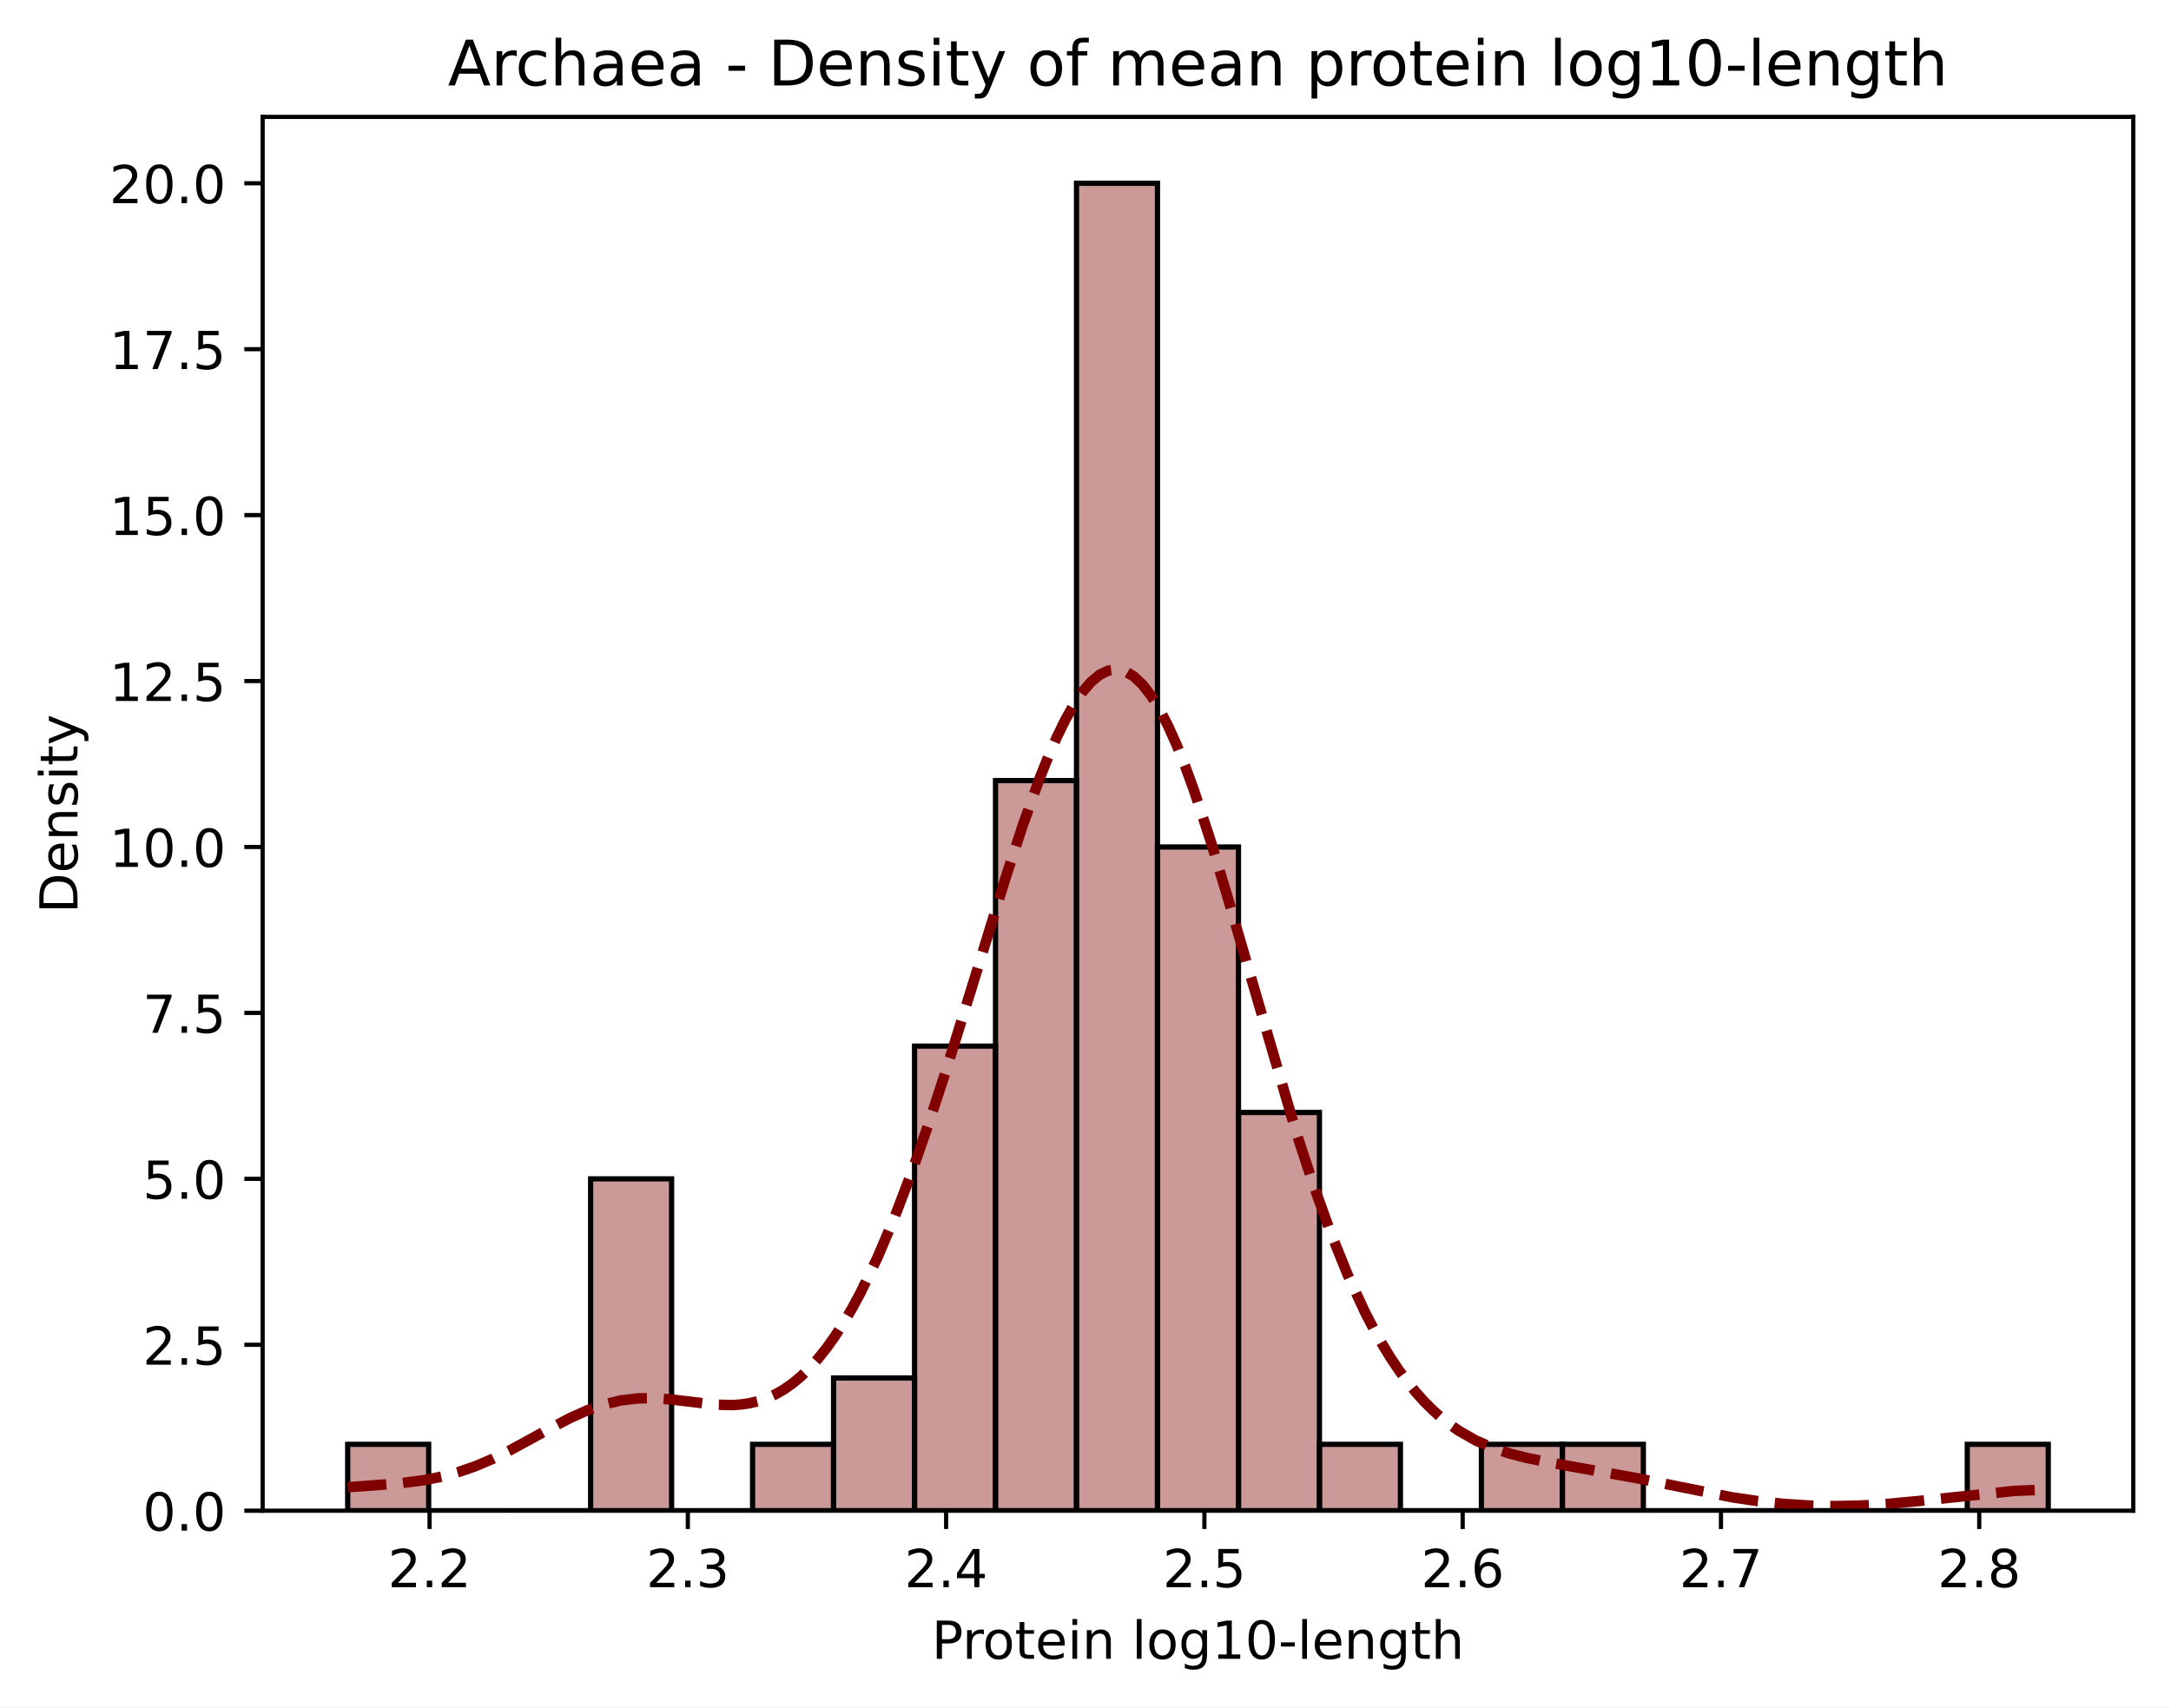
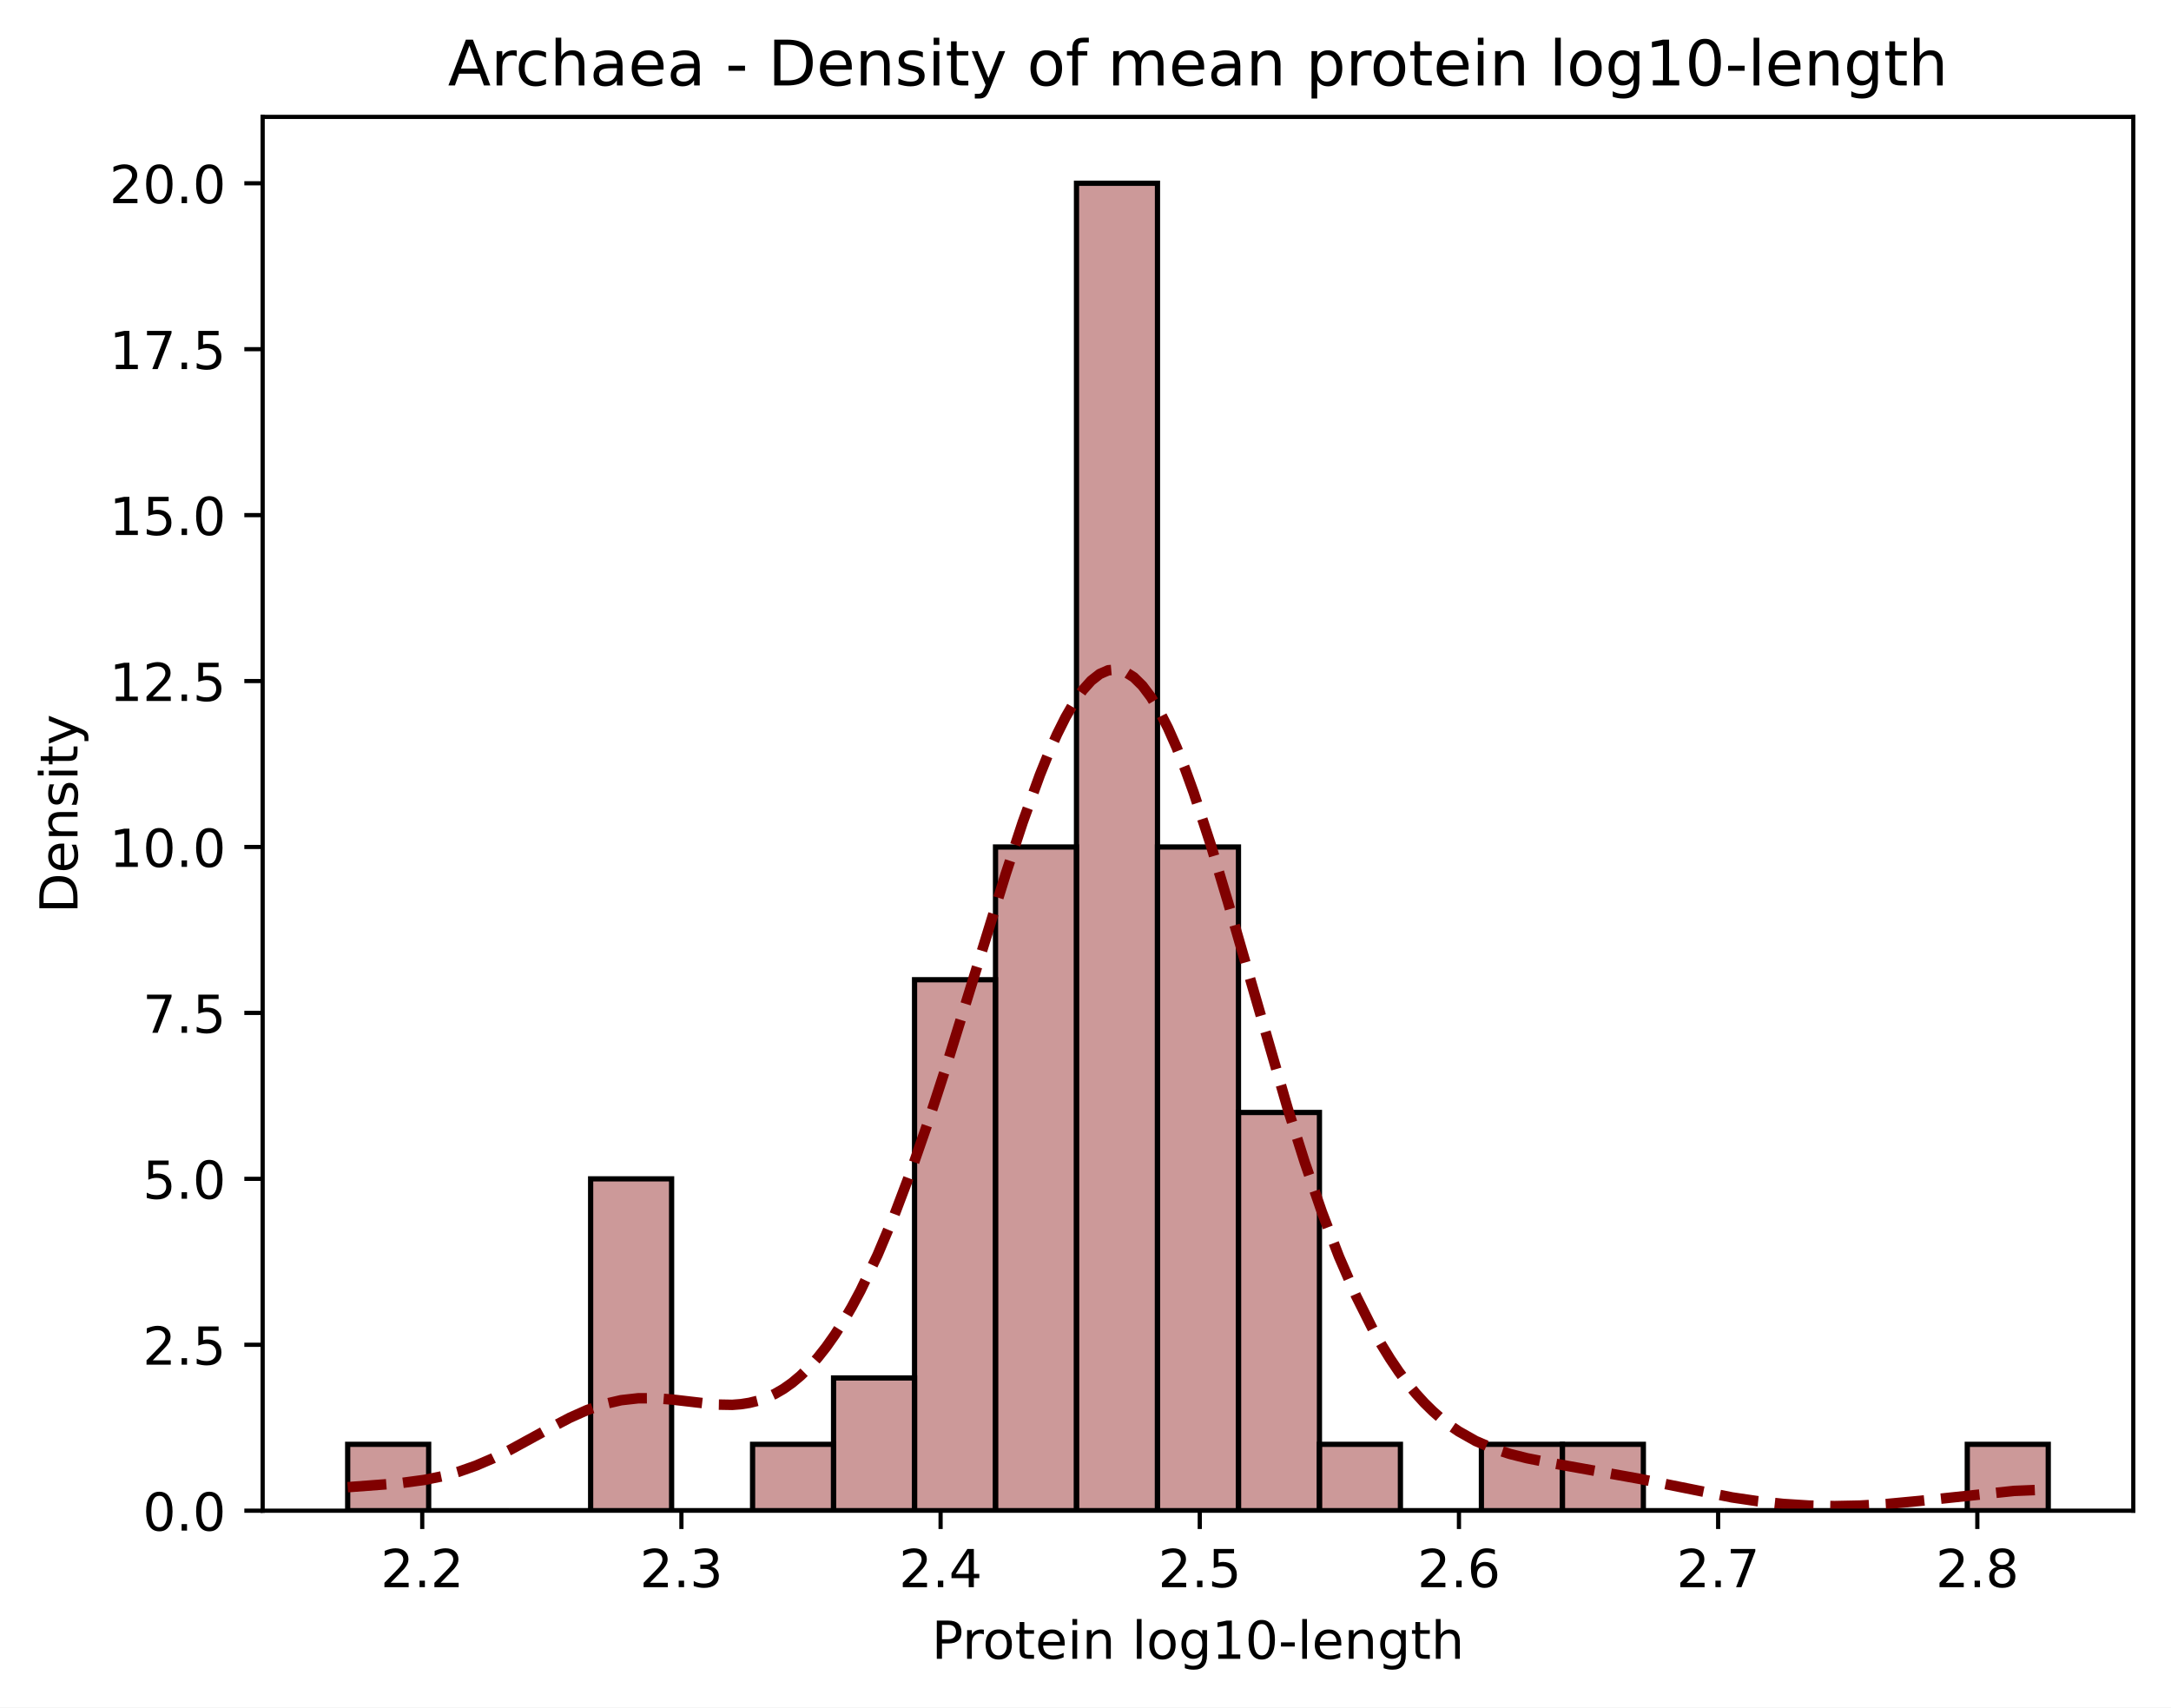
<svg xmlns="http://www.w3.org/2000/svg" xmlns:xlink="http://www.w3.org/1999/xlink" width="414.464pt" height="325.986pt" viewBox="0 0 414.464 325.986" version="1.1">
  <defs>
    <style type="text/css">*{stroke-linejoin: round; stroke-linecap: butt}</style>
  </defs>
  <g id="figure_1">
    <g id="patch_1">
      <path d="M 0 325.986  L 414.464 325.986  L 414.464 0  L 0 0  z " style="fill: #ffffff" />
    </g>
    <g id="axes_1">
      <g id="patch_2">
        <path d="M 50.144 288.43  L 407.264 288.43  L 407.264 22.318  L 50.144 22.318  z " style="fill: #ffffff" />
      </g>
      <g id="patch_3">
-         <path d="M 66.376 288.43  L 81.836 288.43  L 81.836 275.758  L 66.376 275.758  z " clip-path="url(#paad8af7f80)" style="fill: #800000; fill-opacity: 0.4; stroke: #000000; stroke-linejoin: miter" />
+         <path d="M 66.376 288.43  L 81.836 288.43  L 81.836 275.758  L 66.376 275.758  z " clip-path="url(#p922caae552)" style="fill: #800000; fill-opacity: 0.4; stroke: #000000; stroke-linejoin: miter" />
      </g>
      <g id="patch_4">
-         <path d="M 81.836 288.43  L 97.296 288.43  L 97.296 288.43  L 81.836 288.43  z " clip-path="url(#paad8af7f80)" style="fill: #800000; fill-opacity: 0.4; stroke: #000000; stroke-linejoin: miter" />
+         <path d="M 81.836 288.43  L 97.296 288.43  L 97.296 288.43  L 81.836 288.43  z " clip-path="url(#p922caae552)" style="fill: #800000; fill-opacity: 0.4; stroke: #000000; stroke-linejoin: miter" />
      </g>
      <g id="patch_5">
-         <path d="M 97.296 288.43  L 112.756 288.43  L 112.756 288.43  L 97.296 288.43  z " clip-path="url(#paad8af7f80)" style="fill: #800000; fill-opacity: 0.4; stroke: #000000; stroke-linejoin: miter" />
+         <path d="M 97.296 288.43  L 112.756 288.43  L 112.756 288.43  L 97.296 288.43  z " clip-path="url(#p922caae552)" style="fill: #800000; fill-opacity: 0.4; stroke: #000000; stroke-linejoin: miter" />
      </g>
      <g id="patch_6">
-         <path d="M 112.756 288.43  L 128.215 288.43  L 128.215 225.07  L 112.756 225.07  z " clip-path="url(#paad8af7f80)" style="fill: #800000; fill-opacity: 0.4; stroke: #000000; stroke-linejoin: miter" />
+         <path d="M 112.756 288.43  L 128.215 288.43  L 128.215 225.07  L 112.756 225.07  z " clip-path="url(#p922caae552)" style="fill: #800000; fill-opacity: 0.4; stroke: #000000; stroke-linejoin: miter" />
      </g>
      <g id="patch_7">
-         <path d="M 128.215 288.43  L 143.675 288.43  L 143.675 288.43  L 128.215 288.43  z " clip-path="url(#paad8af7f80)" style="fill: #800000; fill-opacity: 0.4; stroke: #000000; stroke-linejoin: miter" />
+         <path d="M 128.215 288.43  L 143.675 288.43  L 143.675 288.43  L 128.215 288.43  z " clip-path="url(#p922caae552)" style="fill: #800000; fill-opacity: 0.4; stroke: #000000; stroke-linejoin: miter" />
      </g>
      <g id="patch_8">
-         <path d="M 143.675 288.43  L 159.135 288.43  L 159.135 275.758  L 143.675 275.758  z " clip-path="url(#paad8af7f80)" style="fill: #800000; fill-opacity: 0.4; stroke: #000000; stroke-linejoin: miter" />
+         <path d="M 143.675 288.43  L 159.135 288.43  L 159.135 275.758  L 143.675 275.758  z " clip-path="url(#p922caae552)" style="fill: #800000; fill-opacity: 0.4; stroke: #000000; stroke-linejoin: miter" />
      </g>
      <g id="patch_9">
-         <path d="M 159.135 288.43  L 174.595 288.43  L 174.595 263.086  L 159.135 263.086  z " clip-path="url(#paad8af7f80)" style="fill: #800000; fill-opacity: 0.4; stroke: #000000; stroke-linejoin: miter" />
+         <path d="M 159.135 288.43  L 174.595 288.43  L 174.595 263.086  L 159.135 263.086  z " clip-path="url(#p922caae552)" style="fill: #800000; fill-opacity: 0.4; stroke: #000000; stroke-linejoin: miter" />
      </g>
      <g id="patch_10">
-         <path d="M 174.595 288.43  L 190.054 288.43  L 190.054 199.726  L 174.595 199.726  z " clip-path="url(#paad8af7f80)" style="fill: #800000; fill-opacity: 0.4; stroke: #000000; stroke-linejoin: miter" />
+         <path d="M 174.595 288.43  L 190.054 288.43  L 190.054 187.054  L 174.595 187.054  z " clip-path="url(#p922caae552)" style="fill: #800000; fill-opacity: 0.4; stroke: #000000; stroke-linejoin: miter" />
      </g>
      <g id="patch_11">
-         <path d="M 190.054 288.43  L 205.514 288.43  L 205.514 149.038  L 190.054 149.038  z " clip-path="url(#paad8af7f80)" style="fill: #800000; fill-opacity: 0.4; stroke: #000000; stroke-linejoin: miter" />
+         <path d="M 190.054 288.43  L 205.514 288.43  L 205.514 161.71  L 190.054 161.71  z " clip-path="url(#p922caae552)" style="fill: #800000; fill-opacity: 0.4; stroke: #000000; stroke-linejoin: miter" />
      </g>
      <g id="patch_12">
-         <path d="M 205.514 288.43  L 220.974 288.43  L 220.974 34.99  L 205.514 34.99  z " clip-path="url(#paad8af7f80)" style="fill: #800000; fill-opacity: 0.4; stroke: #000000; stroke-linejoin: miter" />
+         <path d="M 205.514 288.43  L 220.974 288.43  L 220.974 34.99  L 205.514 34.99  z " clip-path="url(#p922caae552)" style="fill: #800000; fill-opacity: 0.4; stroke: #000000; stroke-linejoin: miter" />
      </g>
      <g id="patch_13">
-         <path d="M 220.974 288.43  L 236.434 288.43  L 236.434 161.71  L 220.974 161.71  z " clip-path="url(#paad8af7f80)" style="fill: #800000; fill-opacity: 0.4; stroke: #000000; stroke-linejoin: miter" />
+         <path d="M 220.974 288.43  L 236.434 288.43  L 236.434 161.71  L 220.974 161.71  z " clip-path="url(#p922caae552)" style="fill: #800000; fill-opacity: 0.4; stroke: #000000; stroke-linejoin: miter" />
      </g>
      <g id="patch_14">
-         <path d="M 236.434 288.43  L 251.893 288.43  L 251.893 212.398  L 236.434 212.398  z " clip-path="url(#paad8af7f80)" style="fill: #800000; fill-opacity: 0.4; stroke: #000000; stroke-linejoin: miter" />
+         <path d="M 236.434 288.43  L 251.893 288.43  L 251.893 212.398  L 236.434 212.398  z " clip-path="url(#p922caae552)" style="fill: #800000; fill-opacity: 0.4; stroke: #000000; stroke-linejoin: miter" />
      </g>
      <g id="patch_15">
-         <path d="M 251.893 288.43  L 267.353 288.43  L 267.353 275.758  L 251.893 275.758  z " clip-path="url(#paad8af7f80)" style="fill: #800000; fill-opacity: 0.4; stroke: #000000; stroke-linejoin: miter" />
+         <path d="M 251.893 288.43  L 267.353 288.43  L 267.353 275.758  L 251.893 275.758  z " clip-path="url(#p922caae552)" style="fill: #800000; fill-opacity: 0.4; stroke: #000000; stroke-linejoin: miter" />
      </g>
      <g id="patch_16">
-         <path d="M 267.353 288.43  L 282.813 288.43  L 282.813 288.43  L 267.353 288.43  z " clip-path="url(#paad8af7f80)" style="fill: #800000; fill-opacity: 0.4; stroke: #000000; stroke-linejoin: miter" />
+         <path d="M 267.353 288.43  L 282.813 288.43  L 282.813 288.43  L 267.353 288.43  z " clip-path="url(#p922caae552)" style="fill: #800000; fill-opacity: 0.4; stroke: #000000; stroke-linejoin: miter" />
      </g>
      <g id="patch_17">
-         <path d="M 282.813 288.43  L 298.273 288.43  L 298.273 275.758  L 282.813 275.758  z " clip-path="url(#paad8af7f80)" style="fill: #800000; fill-opacity: 0.4; stroke: #000000; stroke-linejoin: miter" />
+         <path d="M 282.813 288.43  L 298.273 288.43  L 298.273 275.758  L 282.813 275.758  z " clip-path="url(#p922caae552)" style="fill: #800000; fill-opacity: 0.4; stroke: #000000; stroke-linejoin: miter" />
      </g>
      <g id="patch_18">
-         <path d="M 298.273 288.43  L 313.732 288.43  L 313.732 275.758  L 298.273 275.758  z " clip-path="url(#paad8af7f80)" style="fill: #800000; fill-opacity: 0.4; stroke: #000000; stroke-linejoin: miter" />
+         <path d="M 298.273 288.43  L 313.732 288.43  L 313.732 275.758  L 298.273 275.758  z " clip-path="url(#p922caae552)" style="fill: #800000; fill-opacity: 0.4; stroke: #000000; stroke-linejoin: miter" />
      </g>
      <g id="patch_19">
-         <path d="M 313.732 288.43  L 329.192 288.43  L 329.192 288.43  L 313.732 288.43  z " clip-path="url(#paad8af7f80)" style="fill: #800000; fill-opacity: 0.4; stroke: #000000; stroke-linejoin: miter" />
+         <path d="M 313.732 288.43  L 329.192 288.43  L 329.192 288.43  L 313.732 288.43  z " clip-path="url(#p922caae552)" style="fill: #800000; fill-opacity: 0.4; stroke: #000000; stroke-linejoin: miter" />
      </g>
      <g id="patch_20">
-         <path d="M 329.192 288.43  L 344.652 288.43  L 344.652 288.43  L 329.192 288.43  z " clip-path="url(#paad8af7f80)" style="fill: #800000; fill-opacity: 0.4; stroke: #000000; stroke-linejoin: miter" />
+         <path d="M 329.192 288.43  L 344.652 288.43  L 344.652 288.43  L 329.192 288.43  z " clip-path="url(#p922caae552)" style="fill: #800000; fill-opacity: 0.4; stroke: #000000; stroke-linejoin: miter" />
      </g>
      <g id="patch_21">
-         <path d="M 344.652 288.43  L 360.112 288.43  L 360.112 288.43  L 344.652 288.43  z " clip-path="url(#paad8af7f80)" style="fill: #800000; fill-opacity: 0.4; stroke: #000000; stroke-linejoin: miter" />
+         <path d="M 344.652 288.43  L 360.112 288.43  L 360.112 288.43  L 344.652 288.43  z " clip-path="url(#p922caae552)" style="fill: #800000; fill-opacity: 0.4; stroke: #000000; stroke-linejoin: miter" />
      </g>
      <g id="patch_22">
-         <path d="M 360.112 288.43  L 375.571 288.43  L 375.571 288.43  L 360.112 288.43  z " clip-path="url(#paad8af7f80)" style="fill: #800000; fill-opacity: 0.4; stroke: #000000; stroke-linejoin: miter" />
+         <path d="M 360.112 288.43  L 375.571 288.43  L 375.571 288.43  L 360.112 288.43  z " clip-path="url(#p922caae552)" style="fill: #800000; fill-opacity: 0.4; stroke: #000000; stroke-linejoin: miter" />
      </g>
      <g id="patch_23">
-         <path d="M 375.571 288.43  L 391.031 288.43  L 391.031 275.758  L 375.571 275.758  z " clip-path="url(#paad8af7f80)" style="fill: #800000; fill-opacity: 0.4; stroke: #000000; stroke-linejoin: miter" />
+         <path d="M 375.571 288.43  L 391.031 288.43  L 391.031 275.758  L 375.571 275.758  z " clip-path="url(#p922caae552)" style="fill: #800000; fill-opacity: 0.4; stroke: #000000; stroke-linejoin: miter" />
      </g>
      <g id="matplotlib.axis_1">
        <g id="xtick_1">
          <g id="line2d_1">
            <defs>
-               <path id="m6562049b5c" d="M 0 0  L 0 3.5  " style="stroke: #000000; stroke-width: 0.8" />
+               <path id="m2e50cc86ad" d="M 0 0  L 0 3.5  " style="stroke: #000000; stroke-width: 0.8" />
            </defs>
            <g>
-               <use xlink:href="#m6562049b5c" x="82.007" y="288.43" style="stroke: #000000; stroke-width: 0.8" />
+               <use xlink:href="#m2e50cc86ad" x="80.608" y="288.43" style="stroke: #000000; stroke-width: 0.8" />
            </g>
          </g>
          <g id="text_1">
-             <g transform="translate(74.05505 303.0286) scale(0.1 -0.1)">
+             <g transform="translate(72.65603 303.0286) scale(0.1 -0.1)">
              <defs>
                <path id="DejaVuSans-32" d="M 1228 531  L 3431 531  L 3431 0  L 469 0  L 469 531  Q 828 903 1448 1529  Q 2069 2156 2228 2338  Q 2531 2678 2651 2914  Q 2772 3150 2772 3378  Q 2772 3750 2511 3984  Q 2250 4219 1831 4219  Q 1534 4219 1204 4116  Q 875 4013 500 3803  L 500 4441  Q 881 4594 1212 4672  Q 1544 4750 1819 4750  Q 2544 4750 2975 4387  Q 3406 4025 3406 3419  Q 3406 3131 3298 2873  Q 3191 2616 2906 2266  Q 2828 2175 2409 1742  Q 1991 1309 1228 531  z " transform="scale(0.015625)" />
                <path id="DejaVuSans-2e" d="M 684 794  L 1344 794  L 1344 0  L 684 0  L 684 794  z " transform="scale(0.015625)" />
              </defs>
              <use xlink:href="#DejaVuSans-32" />
              <use xlink:href="#DejaVuSans-2e" x="63.623" />
              <use xlink:href="#DejaVuSans-32" x="95.41" />
            </g>
          </g>
        </g>
        <g id="xtick_2">
          <g id="line2d_2">
            <g>
-               <use xlink:href="#m6562049b5c" x="131.315" y="288.43" style="stroke: #000000; stroke-width: 0.8" />
+               <use xlink:href="#m2e50cc86ad" x="130.088" y="288.43" style="stroke: #000000; stroke-width: 0.8" />
            </g>
          </g>
          <g id="text_2">
-             <g transform="translate(123.3631 303.0286) scale(0.1 -0.1)">
+             <g transform="translate(122.1362 303.0286) scale(0.1 -0.1)">
              <defs>
                <path id="DejaVuSans-33" d="M 2597 2516  Q 3050 2419 3304 2112  Q 3559 1806 3559 1356  Q 3559 666 3084 287  Q 2609 -91 1734 -91  Q 1441 -91 1130 -33  Q 819 25 488 141  L 488 750  Q 750 597 1062 519  Q 1375 441 1716 441  Q 2309 441 2620 675  Q 2931 909 2931 1356  Q 2931 1769 2642 2001  Q 2353 2234 1838 2234  L 1294 2234  L 1294 2753  L 1863 2753  Q 2328 2753 2575 2939  Q 2822 3125 2822 3475  Q 2822 3834 2567 4026  Q 2313 4219 1838 4219  Q 1578 4219 1281 4162  Q 984 4106 628 3988  L 628 4550  Q 988 4650 1302 4700  Q 1616 4750 1894 4750  Q 2613 4750 3031 4423  Q 3450 4097 3450 3541  Q 3450 3153 3228 2886  Q 3006 2619 2597 2516  z " transform="scale(0.015625)" />
              </defs>
              <use xlink:href="#DejaVuSans-32" />
              <use xlink:href="#DejaVuSans-2e" x="63.623" />
              <use xlink:href="#DejaVuSans-33" x="95.41" />
            </g>
          </g>
        </g>
        <g id="xtick_3">
          <g id="line2d_3">
            <g>
-               <use xlink:href="#m6562049b5c" x="180.623" y="288.43" style="stroke: #000000; stroke-width: 0.8" />
+               <use xlink:href="#m2e50cc86ad" x="179.568" y="288.43" style="stroke: #000000; stroke-width: 0.8" />
            </g>
          </g>
          <g id="text_3">
-             <g transform="translate(172.6711 303.0286) scale(0.1 -0.1)">
+             <g transform="translate(171.6164 303.0286) scale(0.1 -0.1)">
              <defs>
                <path id="DejaVuSans-34" d="M 2419 4116  L 825 1625  L 2419 1625  L 2419 4116  z M 2253 4666  L 3047 4666  L 3047 1625  L 3713 1625  L 3713 1100  L 3047 1100  L 3047 0  L 2419 0  L 2419 1100  L 313 1100  L 313 1709  L 2253 4666  z " transform="scale(0.015625)" />
              </defs>
              <use xlink:href="#DejaVuSans-32" />
              <use xlink:href="#DejaVuSans-2e" x="63.623" />
              <use xlink:href="#DejaVuSans-34" x="95.41" />
            </g>
          </g>
        </g>
        <g id="xtick_4">
          <g id="line2d_4">
            <g>
-               <use xlink:href="#m6562049b5c" x="229.931" y="288.43" style="stroke: #000000; stroke-width: 0.8" />
+               <use xlink:href="#m2e50cc86ad" x="229.048" y="288.43" style="stroke: #000000; stroke-width: 0.8" />
            </g>
          </g>
          <g id="text_4">
-             <g transform="translate(221.9791 303.0286) scale(0.1 -0.1)">
+             <g transform="translate(221.0966 303.0286) scale(0.1 -0.1)">
              <defs>
                <path id="DejaVuSans-35" d="M 691 4666  L 3169 4666  L 3169 4134  L 1269 4134  L 1269 2991  Q 1406 3038 1543 3061  Q 1681 3084 1819 3084  Q 2600 3084 3056 2656  Q 3513 2228 3513 1497  Q 3513 744 3044 326  Q 2575 -91 1722 -91  Q 1428 -91 1123 -41  Q 819 9 494 109  L 494 744  Q 775 591 1075 516  Q 1375 441 1709 441  Q 2250 441 2565 725  Q 2881 1009 2881 1497  Q 2881 1984 2565 2268  Q 2250 2553 1709 2553  Q 1456 2553 1204 2497  Q 953 2441 691 2322  L 691 4666  z " transform="scale(0.015625)" />
              </defs>
              <use xlink:href="#DejaVuSans-32" />
              <use xlink:href="#DejaVuSans-2e" x="63.623" />
              <use xlink:href="#DejaVuSans-35" x="95.41" />
            </g>
          </g>
        </g>
        <g id="xtick_5">
          <g id="line2d_5">
            <g>
-               <use xlink:href="#m6562049b5c" x="279.239" y="288.43" style="stroke: #000000; stroke-width: 0.8" />
+               <use xlink:href="#m2e50cc86ad" x="278.528" y="288.43" style="stroke: #000000; stroke-width: 0.8" />
            </g>
          </g>
          <g id="text_5">
-             <g transform="translate(271.2871 303.0286) scale(0.1 -0.1)">
+             <g transform="translate(270.5767 303.0286) scale(0.1 -0.1)">
              <defs>
                <path id="DejaVuSans-36" d="M 2113 2584  Q 1688 2584 1439 2293  Q 1191 2003 1191 1497  Q 1191 994 1439 701  Q 1688 409 2113 409  Q 2538 409 2786 701  Q 3034 994 3034 1497  Q 3034 2003 2786 2293  Q 2538 2584 2113 2584  z M 3366 4563  L 3366 3988  Q 3128 4100 2886 4159  Q 2644 4219 2406 4219  Q 1781 4219 1451 3797  Q 1122 3375 1075 2522  Q 1259 2794 1537 2939  Q 1816 3084 2150 3084  Q 2853 3084 3261 2657  Q 3669 2231 3669 1497  Q 3669 778 3244 343  Q 2819 -91 2113 -91  Q 1303 -91 875 529  Q 447 1150 447 2328  Q 447 3434 972 4092  Q 1497 4750 2381 4750  Q 2619 4750 2861 4703  Q 3103 4656 3366 4563  z " transform="scale(0.015625)" />
              </defs>
              <use xlink:href="#DejaVuSans-32" />
              <use xlink:href="#DejaVuSans-2e" x="63.623" />
              <use xlink:href="#DejaVuSans-36" x="95.41" />
            </g>
          </g>
        </g>
        <g id="xtick_6">
          <g id="line2d_6">
            <g>
-               <use xlink:href="#m6562049b5c" x="328.547" y="288.43" style="stroke: #000000; stroke-width: 0.8" />
+               <use xlink:href="#m2e50cc86ad" x="328.008" y="288.43" style="stroke: #000000; stroke-width: 0.8" />
            </g>
          </g>
          <g id="text_6">
-             <g transform="translate(320.5951 303.0286) scale(0.1 -0.1)">
+             <g transform="translate(320.0569 303.0286) scale(0.1 -0.1)">
              <defs>
                <path id="DejaVuSans-37" d="M 525 4666  L 3525 4666  L 3525 4397  L 1831 0  L 1172 0  L 2766 4134  L 525 4134  L 525 4666  z " transform="scale(0.015625)" />
              </defs>
              <use xlink:href="#DejaVuSans-32" />
              <use xlink:href="#DejaVuSans-2e" x="63.623" />
              <use xlink:href="#DejaVuSans-37" x="95.41" />
            </g>
          </g>
        </g>
        <g id="xtick_7">
          <g id="line2d_7">
            <g>
-               <use xlink:href="#m6562049b5c" x="377.855" y="288.43" style="stroke: #000000; stroke-width: 0.8" />
+               <use xlink:href="#m2e50cc86ad" x="377.489" y="288.43" style="stroke: #000000; stroke-width: 0.8" />
            </g>
          </g>
          <g id="text_7">
-             <g transform="translate(369.9031 303.0286) scale(0.1 -0.1)">
+             <g transform="translate(369.5371 303.0286) scale(0.1 -0.1)">
              <defs>
                <path id="DejaVuSans-38" d="M 2034 2216  Q 1584 2216 1326 1975  Q 1069 1734 1069 1313  Q 1069 891 1326 650  Q 1584 409 2034 409  Q 2484 409 2743 651  Q 3003 894 3003 1313  Q 3003 1734 2745 1975  Q 2488 2216 2034 2216  z M 1403 2484  Q 997 2584 770 2862  Q 544 3141 544 3541  Q 544 4100 942 4425  Q 1341 4750 2034 4750  Q 2731 4750 3128 4425  Q 3525 4100 3525 3541  Q 3525 3141 3298 2862  Q 3072 2584 2669 2484  Q 3125 2378 3379 2068  Q 3634 1759 3634 1313  Q 3634 634 3220 271  Q 2806 -91 2034 -91  Q 1263 -91 848 271  Q 434 634 434 1313  Q 434 1759 690 2068  Q 947 2378 1403 2484  z M 1172 3481  Q 1172 3119 1398 2916  Q 1625 2713 2034 2713  Q 2441 2713 2670 2916  Q 2900 3119 2900 3481  Q 2900 3844 2670 4047  Q 2441 4250 2034 4250  Q 1625 4250 1398 4047  Q 1172 3844 1172 3481  z " transform="scale(0.015625)" />
              </defs>
              <use xlink:href="#DejaVuSans-32" />
              <use xlink:href="#DejaVuSans-2e" x="63.623" />
              <use xlink:href="#DejaVuSans-38" x="95.41" />
            </g>
          </g>
        </g>
        <g id="text_8">
          <g transform="translate(177.8639 316.7067) scale(0.1 -0.1)">
            <defs>
              <path id="DejaVuSans-50" d="M 1259 4147  L 1259 2394  L 2053 2394  Q 2494 2394 2734 2622  Q 2975 2850 2975 3272  Q 2975 3691 2734 3919  Q 2494 4147 2053 4147  L 1259 4147  z M 628 4666  L 2053 4666  Q 2838 4666 3239 4311  Q 3641 3956 3641 3272  Q 3641 2581 3239 2228  Q 2838 1875 2053 1875  L 1259 1875  L 1259 0  L 628 0  L 628 4666  z " transform="scale(0.015625)" />
              <path id="DejaVuSans-72" d="M 2631 2963  Q 2534 3019 2420 3045  Q 2306 3072 2169 3072  Q 1681 3072 1420 2755  Q 1159 2438 1159 1844  L 1159 0  L 581 0  L 581 3500  L 1159 3500  L 1159 2956  Q 1341 3275 1631 3429  Q 1922 3584 2338 3584  Q 2397 3584 2469 3576  Q 2541 3569 2628 3553  L 2631 2963  z " transform="scale(0.015625)" />
              <path id="DejaVuSans-6f" d="M 1959 3097  Q 1497 3097 1228 2736  Q 959 2375 959 1747  Q 959 1119 1226 758  Q 1494 397 1959 397  Q 2419 397 2687 759  Q 2956 1122 2956 1747  Q 2956 2369 2687 2733  Q 2419 3097 1959 3097  z M 1959 3584  Q 2709 3584 3137 3096  Q 3566 2609 3566 1747  Q 3566 888 3137 398  Q 2709 -91 1959 -91  Q 1206 -91 779 398  Q 353 888 353 1747  Q 353 2609 779 3096  Q 1206 3584 1959 3584  z " transform="scale(0.015625)" />
              <path id="DejaVuSans-74" d="M 1172 4494  L 1172 3500  L 2356 3500  L 2356 3053  L 1172 3053  L 1172 1153  Q 1172 725 1289 603  Q 1406 481 1766 481  L 2356 481  L 2356 0  L 1766 0  Q 1100 0 847 248  Q 594 497 594 1153  L 594 3053  L 172 3053  L 172 3500  L 594 3500  L 594 4494  L 1172 4494  z " transform="scale(0.015625)" />
              <path id="DejaVuSans-65" d="M 3597 1894  L 3597 1613  L 953 1613  Q 991 1019 1311 708  Q 1631 397 2203 397  Q 2534 397 2845 478  Q 3156 559 3463 722  L 3463 178  Q 3153 47 2828 -22  Q 2503 -91 2169 -91  Q 1331 -91 842 396  Q 353 884 353 1716  Q 353 2575 817 3079  Q 1281 3584 2069 3584  Q 2775 3584 3186 3129  Q 3597 2675 3597 1894  z M 3022 2063  Q 3016 2534 2758 2815  Q 2500 3097 2075 3097  Q 1594 3097 1305 2825  Q 1016 2553 972 2059  L 3022 2063  z " transform="scale(0.015625)" />
              <path id="DejaVuSans-69" d="M 603 3500  L 1178 3500  L 1178 0  L 603 0  L 603 3500  z M 603 4863  L 1178 4863  L 1178 4134  L 603 4134  L 603 4863  z " transform="scale(0.015625)" />
              <path id="DejaVuSans-6e" d="M 3513 2113  L 3513 0  L 2938 0  L 2938 2094  Q 2938 2591 2744 2837  Q 2550 3084 2163 3084  Q 1697 3084 1428 2787  Q 1159 2491 1159 1978  L 1159 0  L 581 0  L 581 3500  L 1159 3500  L 1159 2956  Q 1366 3272 1645 3428  Q 1925 3584 2291 3584  Q 2894 3584 3203 3211  Q 3513 2838 3513 2113  z " transform="scale(0.015625)" />
              <path id="DejaVuSans-20" transform="scale(0.015625)" />
              <path id="DejaVuSans-6c" d="M 603 4863  L 1178 4863  L 1178 0  L 603 0  L 603 4863  z " transform="scale(0.015625)" />
              <path id="DejaVuSans-67" d="M 2906 1791  Q 2906 2416 2648 2759  Q 2391 3103 1925 3103  Q 1463 3103 1205 2759  Q 947 2416 947 1791  Q 947 1169 1205 825  Q 1463 481 1925 481  Q 2391 481 2648 825  Q 2906 1169 2906 1791  z M 3481 434  Q 3481 -459 3084 -895  Q 2688 -1331 1869 -1331  Q 1566 -1331 1297 -1286  Q 1028 -1241 775 -1147  L 775 -588  Q 1028 -725 1275 -790  Q 1522 -856 1778 -856  Q 2344 -856 2625 -561  Q 2906 -266 2906 331  L 2906 616  Q 2728 306 2450 153  Q 2172 0 1784 0  Q 1141 0 747 490  Q 353 981 353 1791  Q 353 2603 747 3093  Q 1141 3584 1784 3584  Q 2172 3584 2450 3431  Q 2728 3278 2906 2969  L 2906 3500  L 3481 3500  L 3481 434  z " transform="scale(0.015625)" />
              <path id="DejaVuSans-31" d="M 794 531  L 1825 531  L 1825 4091  L 703 3866  L 703 4441  L 1819 4666  L 2450 4666  L 2450 531  L 3481 531  L 3481 0  L 794 0  L 794 531  z " transform="scale(0.015625)" />
              <path id="DejaVuSans-30" d="M 2034 4250  Q 1547 4250 1301 3770  Q 1056 3291 1056 2328  Q 1056 1369 1301 889  Q 1547 409 2034 409  Q 2525 409 2770 889  Q 3016 1369 3016 2328  Q 3016 3291 2770 3770  Q 2525 4250 2034 4250  z M 2034 4750  Q 2819 4750 3233 4129  Q 3647 3509 3647 2328  Q 3647 1150 3233 529  Q 2819 -91 2034 -91  Q 1250 -91 836 529  Q 422 1150 422 2328  Q 422 3509 836 4129  Q 1250 4750 2034 4750  z " transform="scale(0.015625)" />
              <path id="DejaVuSans-2d" d="M 313 2009  L 1997 2009  L 1997 1497  L 313 1497  L 313 2009  z " transform="scale(0.015625)" />
              <path id="DejaVuSans-68" d="M 3513 2113  L 3513 0  L 2938 0  L 2938 2094  Q 2938 2591 2744 2837  Q 2550 3084 2163 3084  Q 1697 3084 1428 2787  Q 1159 2491 1159 1978  L 1159 0  L 581 0  L 581 4863  L 1159 4863  L 1159 2956  Q 1366 3272 1645 3428  Q 1925 3584 2291 3584  Q 2894 3584 3203 3211  Q 3513 2838 3513 2113  z " transform="scale(0.015625)" />
            </defs>
            <use xlink:href="#DejaVuSans-50" />
            <use xlink:href="#DejaVuSans-72" x="58.553" />
            <use xlink:href="#DejaVuSans-6f" x="97.416" />
            <use xlink:href="#DejaVuSans-74" x="158.598" />
            <use xlink:href="#DejaVuSans-65" x="197.807" />
            <use xlink:href="#DejaVuSans-69" x="259.33" />
            <use xlink:href="#DejaVuSans-6e" x="287.113" />
            <use xlink:href="#DejaVuSans-20" x="350.492" />
            <use xlink:href="#DejaVuSans-6c" x="382.279" />
            <use xlink:href="#DejaVuSans-6f" x="410.062" />
            <use xlink:href="#DejaVuSans-67" x="471.244" />
            <use xlink:href="#DejaVuSans-31" x="534.721" />
            <use xlink:href="#DejaVuSans-30" x="598.344" />
            <use xlink:href="#DejaVuSans-2d" x="661.967" />
            <use xlink:href="#DejaVuSans-6c" x="698.051" />
            <use xlink:href="#DejaVuSans-65" x="725.834" />
            <use xlink:href="#DejaVuSans-6e" x="787.357" />
            <use xlink:href="#DejaVuSans-67" x="850.736" />
            <use xlink:href="#DejaVuSans-74" x="914.213" />
            <use xlink:href="#DejaVuSans-68" x="953.422" />
          </g>
        </g>
      </g>
      <g id="matplotlib.axis_2">
        <g id="ytick_1">
          <g id="line2d_8">
            <defs>
-               <path id="ma8393e49b0" d="M 0 0  L -3.5 0  " style="stroke: #000000; stroke-width: 0.8" />
+               <path id="m18043d847a" d="M 0 0  L -3.5 0  " style="stroke: #000000; stroke-width: 0.8" />
            </defs>
            <g>
-               <use xlink:href="#ma8393e49b0" x="50.144" y="288.43" style="stroke: #000000; stroke-width: 0.8" />
+               <use xlink:href="#m18043d847a" x="50.144" y="288.43" style="stroke: #000000; stroke-width: 0.8" />
            </g>
          </g>
          <g id="text_9">
            <g transform="translate(27.24063 292.2293) scale(0.1 -0.1)">
              <use xlink:href="#DejaVuSans-30" />
              <use xlink:href="#DejaVuSans-2e" x="63.623" />
              <use xlink:href="#DejaVuSans-30" x="95.41" />
            </g>
          </g>
        </g>
        <g id="ytick_2">
          <g id="line2d_9">
            <g>
-               <use xlink:href="#ma8393e49b0" x="50.144" y="256.75" style="stroke: #000000; stroke-width: 0.8" />
+               <use xlink:href="#m18043d847a" x="50.144" y="256.75" style="stroke: #000000; stroke-width: 0.8" />
            </g>
          </g>
          <g id="text_10">
            <g transform="translate(27.24063 260.5493) scale(0.1 -0.1)">
              <use xlink:href="#DejaVuSans-32" />
              <use xlink:href="#DejaVuSans-2e" x="63.623" />
              <use xlink:href="#DejaVuSans-35" x="95.41" />
            </g>
          </g>
        </g>
        <g id="ytick_3">
          <g id="line2d_10">
            <g>
-               <use xlink:href="#ma8393e49b0" x="50.144" y="225.07" style="stroke: #000000; stroke-width: 0.8" />
+               <use xlink:href="#m18043d847a" x="50.144" y="225.07" style="stroke: #000000; stroke-width: 0.8" />
            </g>
          </g>
          <g id="text_11">
            <g transform="translate(27.24063 228.8693) scale(0.1 -0.1)">
              <use xlink:href="#DejaVuSans-35" />
              <use xlink:href="#DejaVuSans-2e" x="63.623" />
              <use xlink:href="#DejaVuSans-30" x="95.41" />
            </g>
          </g>
        </g>
        <g id="ytick_4">
          <g id="line2d_11">
            <g>
-               <use xlink:href="#ma8393e49b0" x="50.144" y="193.39" style="stroke: #000000; stroke-width: 0.8" />
+               <use xlink:href="#m18043d847a" x="50.144" y="193.39" style="stroke: #000000; stroke-width: 0.8" />
            </g>
          </g>
          <g id="text_12">
            <g transform="translate(27.24063 197.1893) scale(0.1 -0.1)">
              <use xlink:href="#DejaVuSans-37" />
              <use xlink:href="#DejaVuSans-2e" x="63.623" />
              <use xlink:href="#DejaVuSans-35" x="95.41" />
            </g>
          </g>
        </g>
        <g id="ytick_5">
          <g id="line2d_12">
            <g>
-               <use xlink:href="#ma8393e49b0" x="50.144" y="161.71" style="stroke: #000000; stroke-width: 0.8" />
+               <use xlink:href="#m18043d847a" x="50.144" y="161.71" style="stroke: #000000; stroke-width: 0.8" />
            </g>
          </g>
          <g id="text_13">
            <g transform="translate(20.87813 165.5093) scale(0.1 -0.1)">
              <use xlink:href="#DejaVuSans-31" />
              <use xlink:href="#DejaVuSans-30" x="63.623" />
              <use xlink:href="#DejaVuSans-2e" x="127.246" />
              <use xlink:href="#DejaVuSans-30" x="159.033" />
            </g>
          </g>
        </g>
        <g id="ytick_6">
          <g id="line2d_13">
            <g>
-               <use xlink:href="#ma8393e49b0" x="50.144" y="130.03" style="stroke: #000000; stroke-width: 0.8" />
+               <use xlink:href="#m18043d847a" x="50.144" y="130.03" style="stroke: #000000; stroke-width: 0.8" />
            </g>
          </g>
          <g id="text_14">
            <g transform="translate(20.87813 133.8293) scale(0.1 -0.1)">
              <use xlink:href="#DejaVuSans-31" />
              <use xlink:href="#DejaVuSans-32" x="63.623" />
              <use xlink:href="#DejaVuSans-2e" x="127.246" />
              <use xlink:href="#DejaVuSans-35" x="159.033" />
            </g>
          </g>
        </g>
        <g id="ytick_7">
          <g id="line2d_14">
            <g>
-               <use xlink:href="#ma8393e49b0" x="50.144" y="98.35" style="stroke: #000000; stroke-width: 0.8" />
+               <use xlink:href="#m18043d847a" x="50.144" y="98.35" style="stroke: #000000; stroke-width: 0.8" />
            </g>
          </g>
          <g id="text_15">
            <g transform="translate(20.87813 102.1493) scale(0.1 -0.1)">
              <use xlink:href="#DejaVuSans-31" />
              <use xlink:href="#DejaVuSans-35" x="63.623" />
              <use xlink:href="#DejaVuSans-2e" x="127.246" />
              <use xlink:href="#DejaVuSans-30" x="159.033" />
            </g>
          </g>
        </g>
        <g id="ytick_8">
          <g id="line2d_15">
            <g>
-               <use xlink:href="#ma8393e49b0" x="50.144" y="66.67" style="stroke: #000000; stroke-width: 0.8" />
+               <use xlink:href="#m18043d847a" x="50.144" y="66.67" style="stroke: #000000; stroke-width: 0.8" />
            </g>
          </g>
          <g id="text_16">
            <g transform="translate(20.87813 70.46934) scale(0.1 -0.1)">
              <use xlink:href="#DejaVuSans-31" />
              <use xlink:href="#DejaVuSans-37" x="63.623" />
              <use xlink:href="#DejaVuSans-2e" x="127.246" />
              <use xlink:href="#DejaVuSans-35" x="159.033" />
            </g>
          </g>
        </g>
        <g id="ytick_9">
          <g id="line2d_16">
            <g>
-               <use xlink:href="#ma8393e49b0" x="50.144" y="34.99" style="stroke: #000000; stroke-width: 0.8" />
+               <use xlink:href="#m18043d847a" x="50.144" y="34.99" style="stroke: #000000; stroke-width: 0.8" />
            </g>
          </g>
          <g id="text_17">
            <g transform="translate(20.87813 38.78934) scale(0.1 -0.1)">
              <use xlink:href="#DejaVuSans-32" />
              <use xlink:href="#DejaVuSans-30" x="63.623" />
              <use xlink:href="#DejaVuSans-2e" x="127.246" />
              <use xlink:href="#DejaVuSans-30" x="159.033" />
            </g>
          </g>
        </g>
        <g id="text_18">
          <g transform="translate(14.79844 174.3827) rotate(-90) scale(0.1 -0.1)">
            <defs>
              <path id="DejaVuSans-44" d="M 1259 4147  L 1259 519  L 2022 519  Q 2988 519 3436 956  Q 3884 1394 3884 2338  Q 3884 3275 3436 3711  Q 2988 4147 2022 4147  L 1259 4147  z M 628 4666  L 1925 4666  Q 3281 4666 3915 4102  Q 4550 3538 4550 2338  Q 4550 1131 3912 565  Q 3275 0 1925 0  L 628 0  L 628 4666  z " transform="scale(0.015625)" />
              <path id="DejaVuSans-73" d="M 2834 3397  L 2834 2853  Q 2591 2978 2328 3040  Q 2066 3103 1784 3103  Q 1356 3103 1142 2972  Q 928 2841 928 2578  Q 928 2378 1081 2264  Q 1234 2150 1697 2047  L 1894 2003  Q 2506 1872 2764 1633  Q 3022 1394 3022 966  Q 3022 478 2636 193  Q 2250 -91 1575 -91  Q 1294 -91 989 -36  Q 684 19 347 128  L 347 722  Q 666 556 975 473  Q 1284 391 1588 391  Q 1994 391 2212 530  Q 2431 669 2431 922  Q 2431 1156 2273 1281  Q 2116 1406 1581 1522  L 1381 1569  Q 847 1681 609 1914  Q 372 2147 372 2553  Q 372 3047 722 3315  Q 1072 3584 1716 3584  Q 2034 3584 2315 3537  Q 2597 3491 2834 3397  z " transform="scale(0.015625)" />
              <path id="DejaVuSans-79" d="M 2059 -325  Q 1816 -950 1584 -1140  Q 1353 -1331 966 -1331  L 506 -1331  L 506 -850  L 844 -850  Q 1081 -850 1212 -737  Q 1344 -625 1503 -206  L 1606 56  L 191 3500  L 800 3500  L 1894 763  L 2988 3500  L 3597 3500  L 2059 -325  z " transform="scale(0.015625)" />
            </defs>
            <use xlink:href="#DejaVuSans-44" />
            <use xlink:href="#DejaVuSans-65" x="77.002" />
            <use xlink:href="#DejaVuSans-6e" x="138.525" />
            <use xlink:href="#DejaVuSans-73" x="201.904" />
            <use xlink:href="#DejaVuSans-69" x="254.004" />
            <use xlink:href="#DejaVuSans-74" x="281.787" />
            <use xlink:href="#DejaVuSans-79" x="320.996" />
          </g>
        </g>
      </g>
      <g id="line2d_17">
-         <path d="M 66.376 283.949  L 76.165 283.229  L 81.059 282.584  L 84.322 281.927  L 87.585 281.039  L 90.848 279.897  L 94.111 278.506  L 97.374 276.899  L 103.899 273.332  L 108.794 270.752  L 112.057 269.287  L 115.319 268.138  L 118.582 267.366  L 121.845 266.985  L 125.108 266.964  L 128.371 267.22  L 136.528 268.184  L 139.791 268.266  L 141.422 268.155  L 143.054 267.916  L 144.685 267.531  L 146.317 266.981  L 147.948 266.253  L 149.579 265.33  L 151.211 264.202  L 152.842 262.857  L 154.474 261.288  L 156.105 259.486  L 157.737 257.446  L 159.368 255.163  L 160.999 252.637  L 162.631 249.864  L 164.262 246.847  L 167.525 240.085  L 170.788 232.386  L 174.051 223.814  L 177.314 214.466  L 180.577 204.48  L 185.471 188.712  L 191.997 167.528  L 195.259 157.565  L 198.522 148.492  L 200.154 144.405  L 201.785 140.676  L 203.417 137.35  L 205.048 134.468  L 206.679 132.065  L 208.311 130.175  L 209.942 128.825  L 211.574 128.037  L 213.205 127.826  L 214.837 128.199  L 216.468 129.157  L 218.099 130.693  L 219.731 132.792  L 221.362 135.433  L 222.994 138.586  L 224.625 142.217  L 226.257 146.284  L 227.888 150.743  L 231.151 160.634  L 234.414 171.471  L 247.465 216.229  L 250.728 226.18  L 253.991 235.236  L 257.254 243.313  L 260.517 250.382  L 262.148 253.542  L 263.779 256.457  L 265.411 259.134  L 267.042 261.581  L 268.674 263.808  L 270.305 265.823  L 271.937 267.639  L 273.568 269.266  L 275.2 270.717  L 276.831 272.005  L 278.462 273.142  L 281.725 275.016  L 284.988 276.443  L 288.251 277.527  L 291.514 278.363  L 296.408 279.334  L 312.722 282.263  L 330.668 285.871  L 335.562 286.597  L 340.457 287.125  L 345.351 287.442  L 350.245 287.546  L 355.14 287.448  L 360.034 287.165  L 366.56 286.554  L 384.505 284.653  L 389.4 284.452  L 391.031 284.439  L 391.031 284.439  " clip-path="url(#paad8af7f80)" style="fill: none; stroke-dasharray: 7.4,3.2; stroke-dashoffset: 0; stroke: #800000; stroke-width: 2" />
+         <path d="M 66.376 283.94  L 76.165 283.204  L 81.059 282.546  L 84.322 281.88  L 87.585 280.982  L 90.848 279.83  L 94.111 278.43  L 97.374 276.818  L 103.899 273.249  L 108.794 270.678  L 112.057 269.224  L 115.319 268.089  L 118.582 267.332  L 121.845 266.965  L 125.108 266.955  L 128.371 267.216  L 136.528 268.162  L 139.791 268.221  L 141.422 268.096  L 143.054 267.841  L 144.685 267.438  L 146.317 266.869  L 147.948 266.118  L 149.579 265.173  L 151.211 264.02  L 152.842 262.65  L 154.474 261.054  L 156.105 259.224  L 157.737 257.156  L 159.368 254.845  L 160.999 252.289  L 162.631 249.487  L 164.262 246.44  L 167.525 239.619  L 170.788 231.863  L 174.051 223.239  L 177.314 213.846  L 180.577 203.825  L 185.471 188.028  L 191.997 166.87  L 195.259 156.952  L 198.522 147.948  L 200.154 143.903  L 201.785 140.223  L 203.417 136.952  L 205.048 134.128  L 206.679 131.79  L 208.311 129.967  L 209.942 128.688  L 211.574 127.973  L 213.205 127.836  L 214.837 128.285  L 216.468 129.317  L 218.099 130.926  L 219.731 133.097  L 221.362 135.805  L 222.994 139.022  L 224.625 142.711  L 226.257 146.832  L 227.888 151.337  L 231.151 161.302  L 234.414 172.185  L 245.834 211.643  L 249.097 221.943  L 252.359 231.402  L 255.622 239.913  L 258.885 247.422  L 262.148 253.927  L 263.779 256.812  L 265.411 259.46  L 267.042 261.879  L 268.674 264.078  L 270.305 266.068  L 271.937 267.86  L 273.568 269.464  L 275.2 270.894  L 276.831 272.162  L 278.462 273.281  L 281.725 275.124  L 284.988 276.527  L 288.251 277.591  L 291.514 278.413  L 296.408 279.371  L 312.722 282.295  L 330.668 285.896  L 335.562 286.617  L 340.457 287.141  L 345.351 287.452  L 350.245 287.553  L 355.14 287.452  L 360.034 287.168  L 366.56 286.555  L 384.505 284.652  L 389.4 284.452  L 391.031 284.438  L 391.031 284.438  " clip-path="url(#p922caae552)" style="fill: none; stroke-dasharray: 7.4,3.2; stroke-dashoffset: 0; stroke: #800000; stroke-width: 2" />
      </g>
      <g id="patch_24">
        <path d="M 50.144 288.43  L 50.144 22.318  " style="fill: none; stroke: #000000; stroke-width: 0.8; stroke-linejoin: miter; stroke-linecap: square" />
      </g>
      <g id="patch_25">
        <path d="M 407.264 288.43  L 407.264 22.318  " style="fill: none; stroke: #000000; stroke-width: 0.8; stroke-linejoin: miter; stroke-linecap: square" />
      </g>
      <g id="patch_26">
        <path d="M 50.144 288.43  L 407.264 288.43  " style="fill: none; stroke: #000000; stroke-width: 0.8; stroke-linejoin: miter; stroke-linecap: square" />
      </g>
      <g id="patch_27">
        <path d="M 50.144 22.318  L 407.264 22.318  " style="fill: none; stroke: #000000; stroke-width: 0.8; stroke-linejoin: miter; stroke-linecap: square" />
      </g>
      <g id="text_19">
        <g transform="translate(85.50813 16.31812) scale(0.12 -0.12)">
          <defs>
            <path id="DejaVuSans-41" d="M 2188 4044  L 1331 1722  L 3047 1722  L 2188 4044  z M 1831 4666  L 2547 4666  L 4325 0  L 3669 0  L 3244 1197  L 1141 1197  L 716 0  L 50 0  L 1831 4666  z " transform="scale(0.015625)" />
            <path id="DejaVuSans-63" d="M 3122 3366  L 3122 2828  Q 2878 2963 2633 3030  Q 2388 3097 2138 3097  Q 1578 3097 1268 2742  Q 959 2388 959 1747  Q 959 1106 1268 751  Q 1578 397 2138 397  Q 2388 397 2633 464  Q 2878 531 3122 666  L 3122 134  Q 2881 22 2623 -34  Q 2366 -91 2075 -91  Q 1284 -91 818 406  Q 353 903 353 1747  Q 353 2603 823 3093  Q 1294 3584 2113 3584  Q 2378 3584 2631 3529  Q 2884 3475 3122 3366  z " transform="scale(0.015625)" />
            <path id="DejaVuSans-61" d="M 2194 1759  Q 1497 1759 1228 1600  Q 959 1441 959 1056  Q 959 750 1161 570  Q 1363 391 1709 391  Q 2188 391 2477 730  Q 2766 1069 2766 1631  L 2766 1759  L 2194 1759  z M 3341 1997  L 3341 0  L 2766 0  L 2766 531  Q 2569 213 2275 61  Q 1981 -91 1556 -91  Q 1019 -91 701 211  Q 384 513 384 1019  Q 384 1609 779 1909  Q 1175 2209 1959 2209  L 2766 2209  L 2766 2266  Q 2766 2663 2505 2880  Q 2244 3097 1772 3097  Q 1472 3097 1187 3025  Q 903 2953 641 2809  L 641 3341  Q 956 3463 1253 3523  Q 1550 3584 1831 3584  Q 2591 3584 2966 3190  Q 3341 2797 3341 1997  z " transform="scale(0.015625)" />
            <path id="DejaVuSans-66" d="M 2375 4863  L 2375 4384  L 1825 4384  Q 1516 4384 1395 4259  Q 1275 4134 1275 3809  L 1275 3500  L 2222 3500  L 2222 3053  L 1275 3053  L 1275 0  L 697 0  L 697 3053  L 147 3053  L 147 3500  L 697 3500  L 697 3744  Q 697 4328 969 4595  Q 1241 4863 1831 4863  L 2375 4863  z " transform="scale(0.015625)" />
            <path id="DejaVuSans-6d" d="M 3328 2828  Q 3544 3216 3844 3400  Q 4144 3584 4550 3584  Q 5097 3584 5394 3201  Q 5691 2819 5691 2113  L 5691 0  L 5113 0  L 5113 2094  Q 5113 2597 4934 2840  Q 4756 3084 4391 3084  Q 3944 3084 3684 2787  Q 3425 2491 3425 1978  L 3425 0  L 2847 0  L 2847 2094  Q 2847 2600 2669 2842  Q 2491 3084 2119 3084  Q 1678 3084 1418 2786  Q 1159 2488 1159 1978  L 1159 0  L 581 0  L 581 3500  L 1159 3500  L 1159 2956  Q 1356 3278 1631 3431  Q 1906 3584 2284 3584  Q 2666 3584 2933 3390  Q 3200 3197 3328 2828  z " transform="scale(0.015625)" />
            <path id="DejaVuSans-70" d="M 1159 525  L 1159 -1331  L 581 -1331  L 581 3500  L 1159 3500  L 1159 2969  Q 1341 3281 1617 3432  Q 1894 3584 2278 3584  Q 2916 3584 3314 3078  Q 3713 2572 3713 1747  Q 3713 922 3314 415  Q 2916 -91 2278 -91  Q 1894 -91 1617 61  Q 1341 213 1159 525  z M 3116 1747  Q 3116 2381 2855 2742  Q 2594 3103 2138 3103  Q 1681 3103 1420 2742  Q 1159 2381 1159 1747  Q 1159 1113 1420 752  Q 1681 391 2138 391  Q 2594 391 2855 752  Q 3116 1113 3116 1747  z " transform="scale(0.015625)" />
          </defs>
          <use xlink:href="#DejaVuSans-41" />
          <use xlink:href="#DejaVuSans-72" x="68.408" />
          <use xlink:href="#DejaVuSans-63" x="107.271" />
          <use xlink:href="#DejaVuSans-68" x="162.252" />
          <use xlink:href="#DejaVuSans-61" x="225.631" />
          <use xlink:href="#DejaVuSans-65" x="286.91" />
          <use xlink:href="#DejaVuSans-61" x="348.434" />
          <use xlink:href="#DejaVuSans-20" x="409.713" />
          <use xlink:href="#DejaVuSans-2d" x="441.5" />
          <use xlink:href="#DejaVuSans-20" x="477.584" />
          <use xlink:href="#DejaVuSans-44" x="509.371" />
          <use xlink:href="#DejaVuSans-65" x="586.373" />
          <use xlink:href="#DejaVuSans-6e" x="647.896" />
          <use xlink:href="#DejaVuSans-73" x="711.275" />
          <use xlink:href="#DejaVuSans-69" x="763.375" />
          <use xlink:href="#DejaVuSans-74" x="791.158" />
          <use xlink:href="#DejaVuSans-79" x="830.367" />
          <use xlink:href="#DejaVuSans-20" x="889.547" />
          <use xlink:href="#DejaVuSans-6f" x="921.334" />
          <use xlink:href="#DejaVuSans-66" x="982.516" />
          <use xlink:href="#DejaVuSans-20" x="1017.721" />
          <use xlink:href="#DejaVuSans-6d" x="1049.508" />
          <use xlink:href="#DejaVuSans-65" x="1146.92" />
          <use xlink:href="#DejaVuSans-61" x="1208.443" />
          <use xlink:href="#DejaVuSans-6e" x="1269.723" />
          <use xlink:href="#DejaVuSans-20" x="1333.102" />
          <use xlink:href="#DejaVuSans-70" x="1364.889" />
          <use xlink:href="#DejaVuSans-72" x="1428.365" />
          <use xlink:href="#DejaVuSans-6f" x="1467.229" />
          <use xlink:href="#DejaVuSans-74" x="1528.41" />
          <use xlink:href="#DejaVuSans-65" x="1567.619" />
          <use xlink:href="#DejaVuSans-69" x="1629.143" />
          <use xlink:href="#DejaVuSans-6e" x="1656.926" />
          <use xlink:href="#DejaVuSans-20" x="1720.305" />
          <use xlink:href="#DejaVuSans-6c" x="1752.092" />
          <use xlink:href="#DejaVuSans-6f" x="1779.875" />
          <use xlink:href="#DejaVuSans-67" x="1841.057" />
          <use xlink:href="#DejaVuSans-31" x="1904.533" />
          <use xlink:href="#DejaVuSans-30" x="1968.156" />
          <use xlink:href="#DejaVuSans-2d" x="2031.779" />
          <use xlink:href="#DejaVuSans-6c" x="2067.863" />
          <use xlink:href="#DejaVuSans-65" x="2095.646" />
          <use xlink:href="#DejaVuSans-6e" x="2157.17" />
          <use xlink:href="#DejaVuSans-67" x="2220.549" />
          <use xlink:href="#DejaVuSans-74" x="2284.025" />
          <use xlink:href="#DejaVuSans-68" x="2323.234" />
        </g>
      </g>
    </g>
  </g>
  <defs>
-     <clipPath id="paad8af7f80">
+     <clipPath id="p922caae552">
      <rect x="50.144" y="22.318" width="357.12" height="266.112" />
    </clipPath>
  </defs>
</svg>
